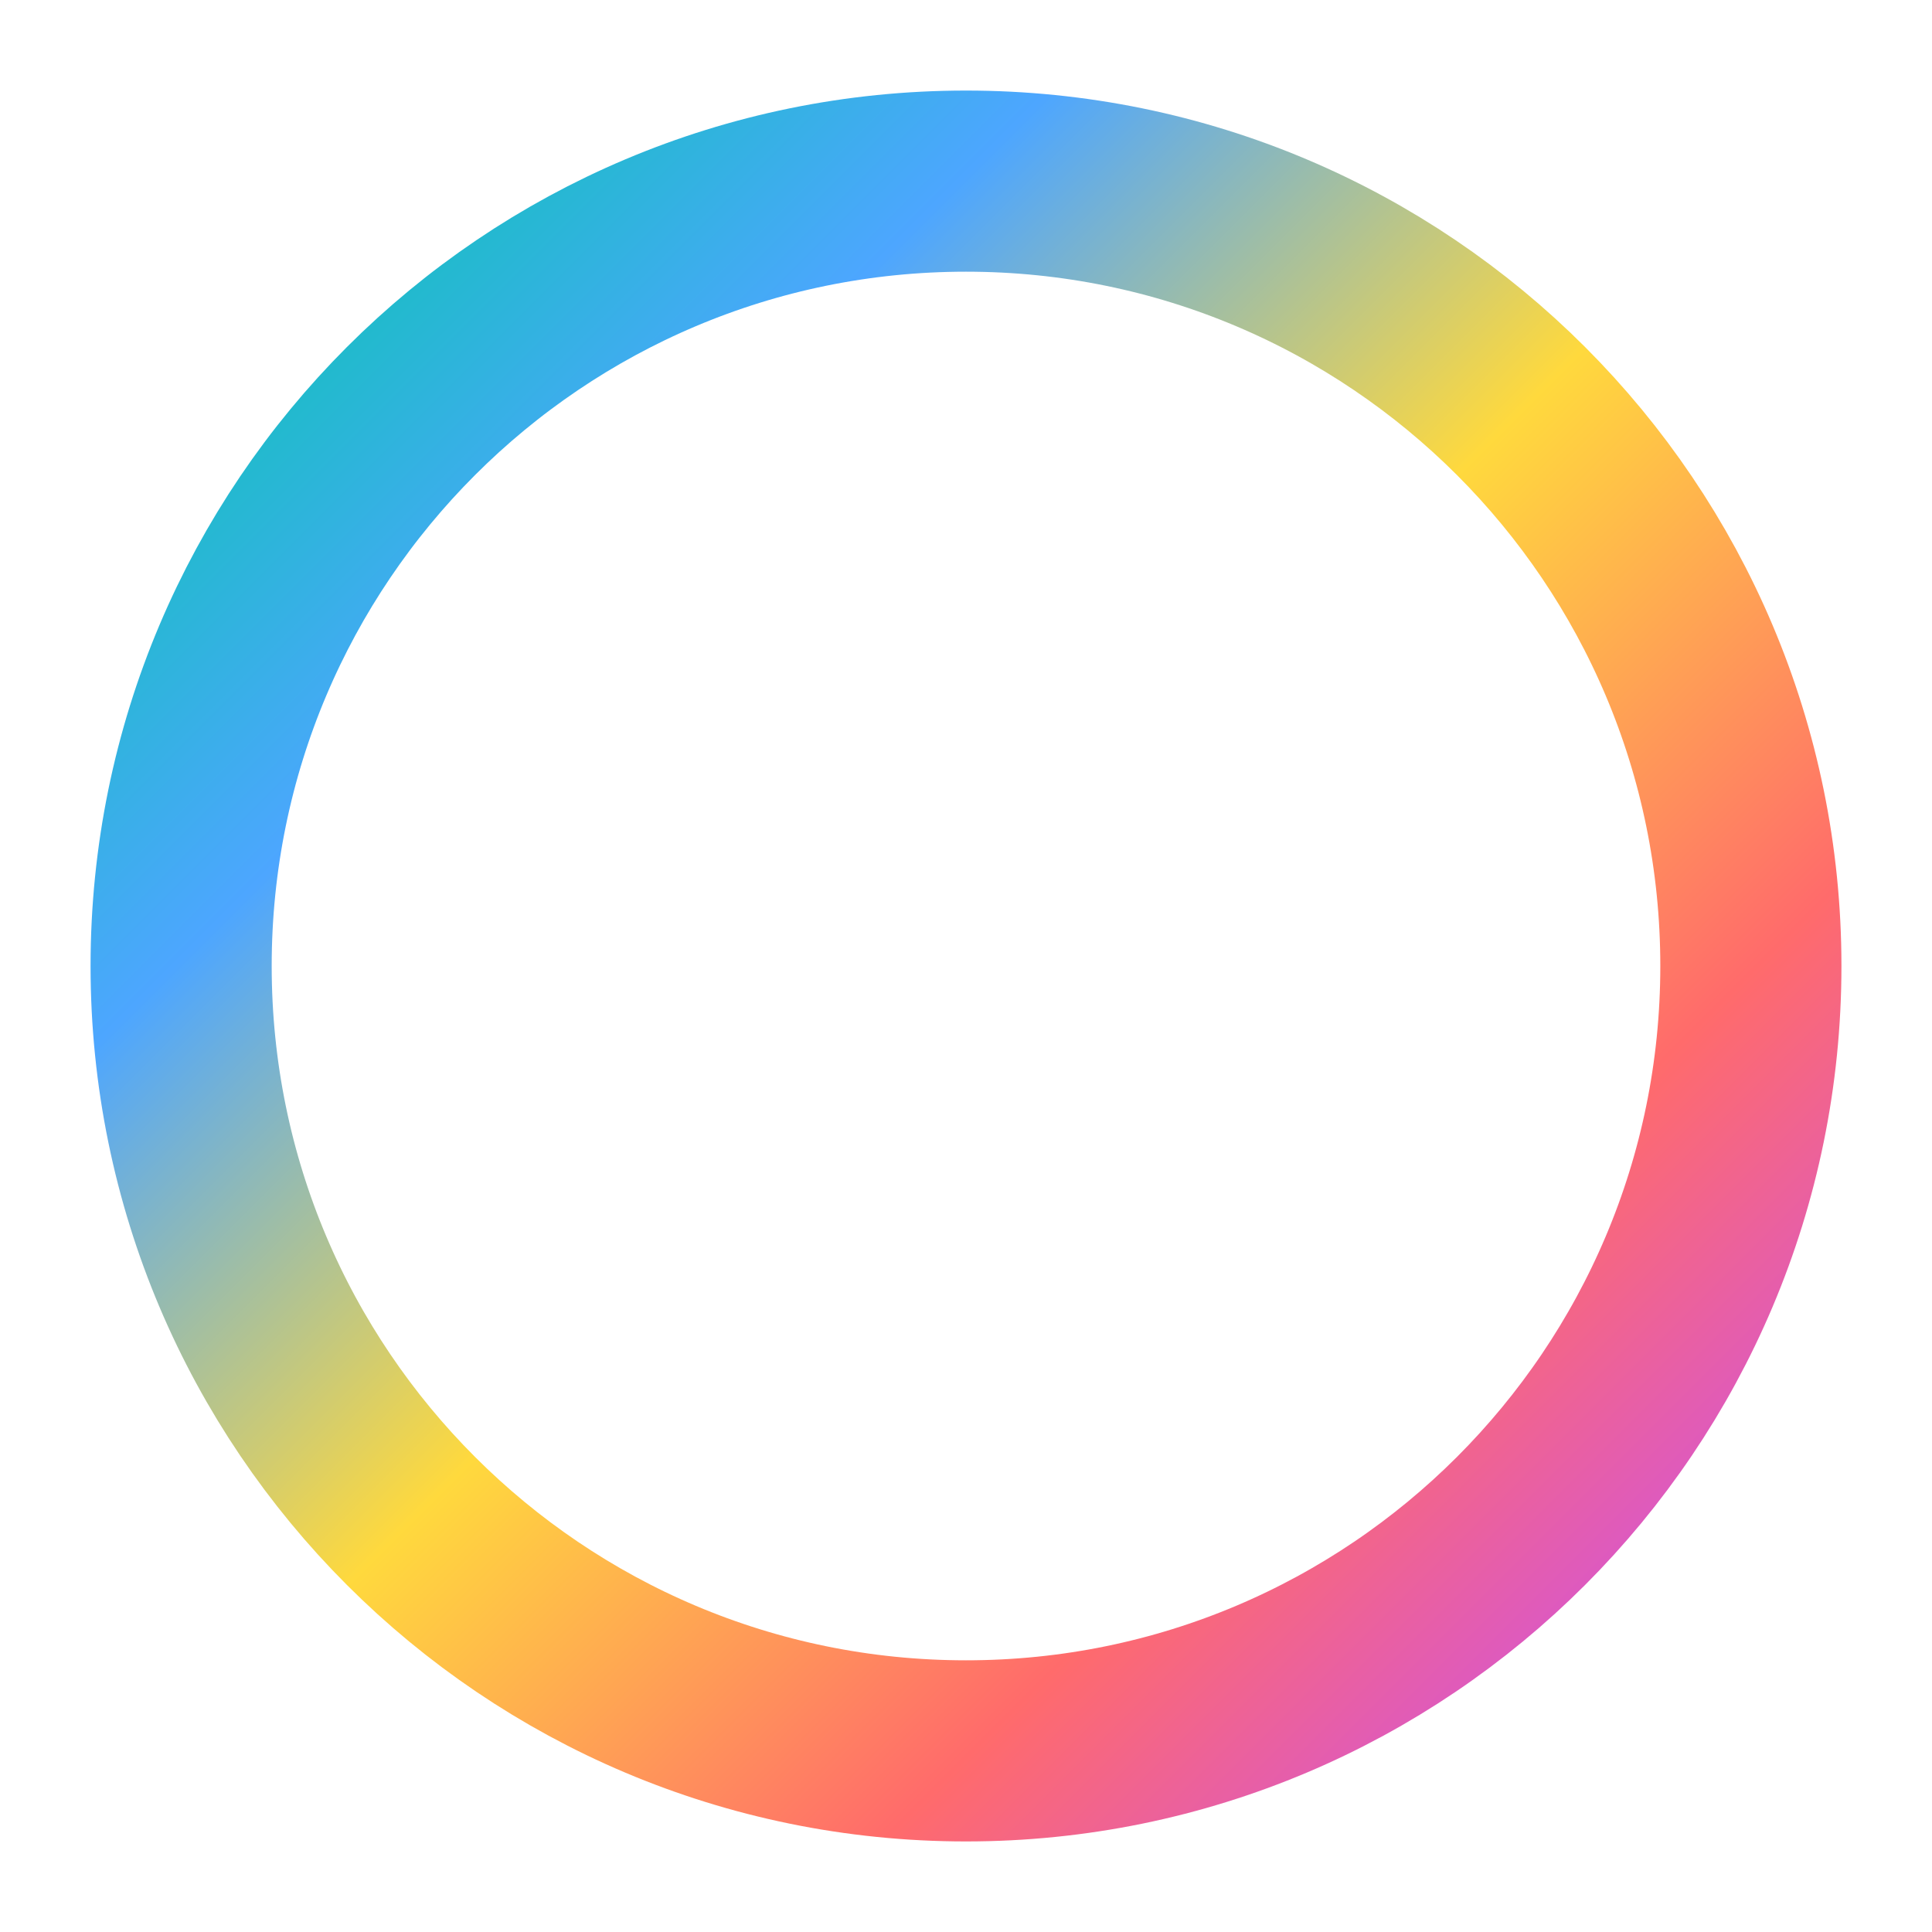
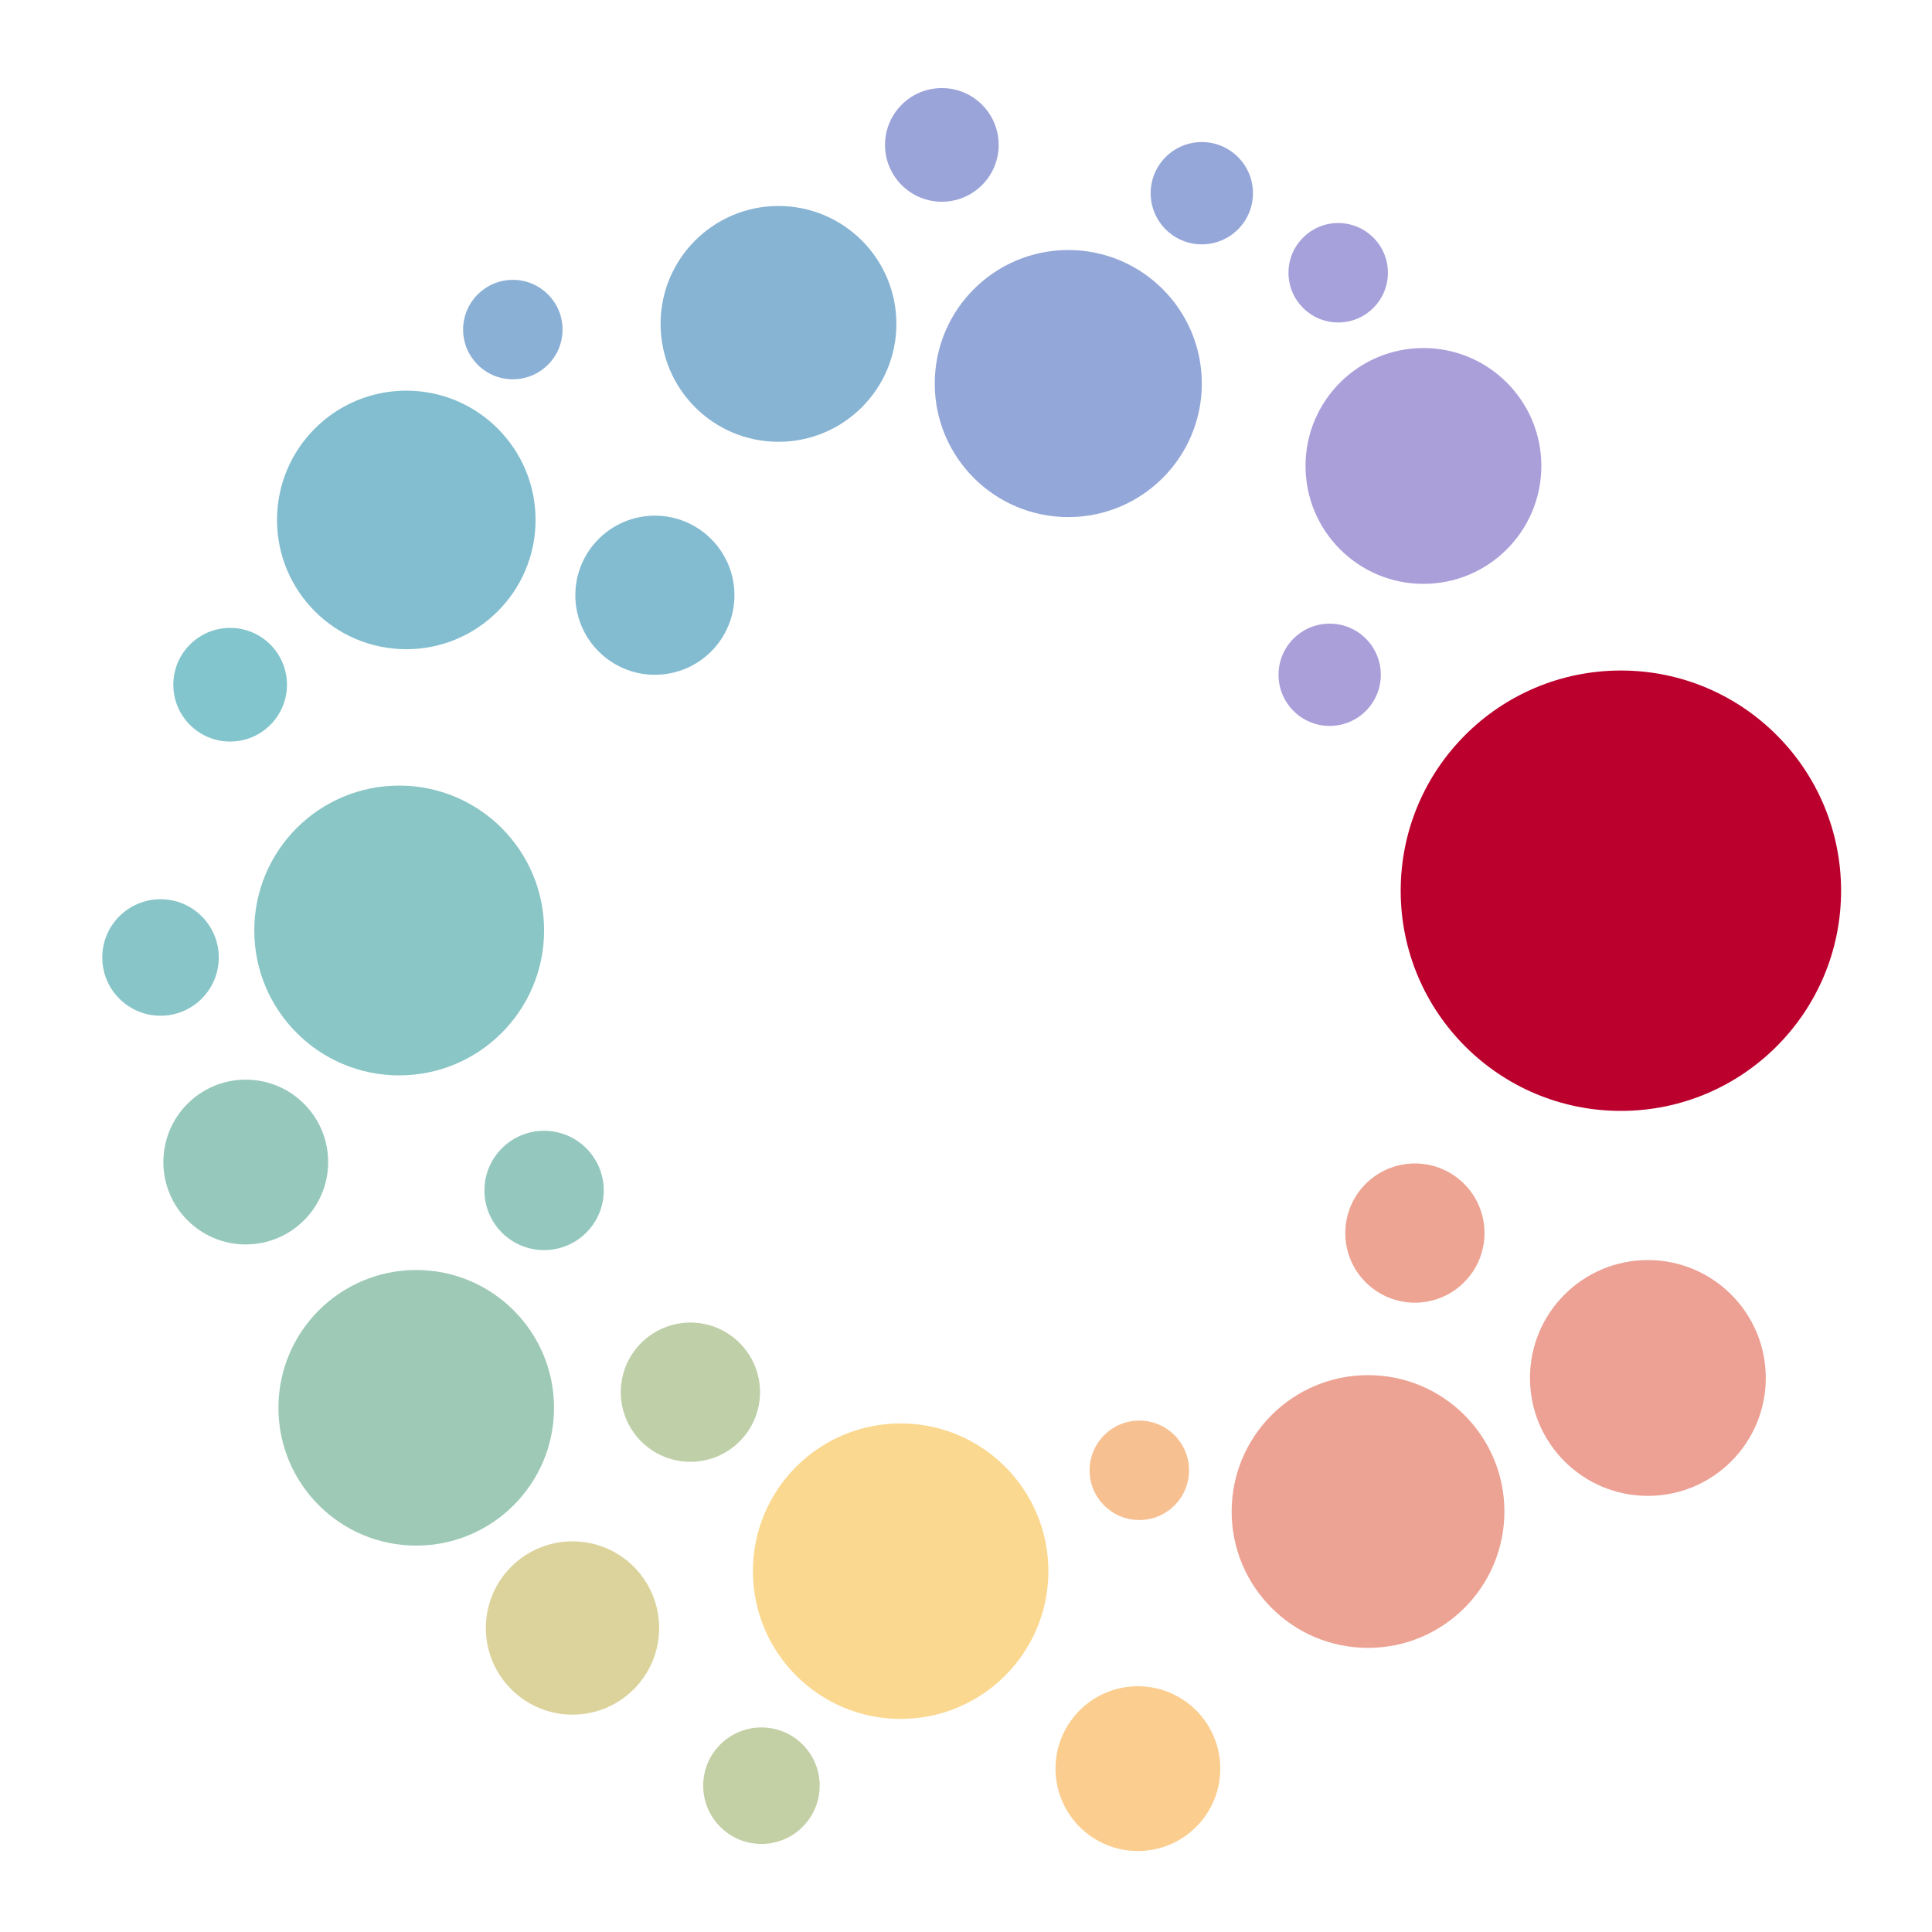
- <svg xmlns="http://www.w3.org/2000/svg" viewBox="0 0 32 32">
-   <defs>
-     <linearGradient id="fg" x1="0%" y1="0%" x2="100%" y2="100%">
-       <stop offset="0%" style="stop-color:#00c9a7" />
-       <stop offset="25%" style="stop-color:#4da6ff" />
-       <stop offset="50%" style="stop-color:#ffd93d" />
-       <stop offset="75%" style="stop-color:#ff6b6b" />
-       <stop offset="100%" style="stop-color:#c44dff" />
-     </linearGradient>
-   </defs>
-   <circle cx="16" cy="16" r="13" fill="none" stroke="url(#fg)" stroke-width="3" />
+ <svg xmlns="http://www.w3.org/2000/svg" viewBox="55 55 136 136">
+   <circle cx="109.8" cy="77.8" r="8.3" fill="#88b4d4" />
+   <circle cx="118.4" cy="165.6" r="10.4" fill="#fbd88f" />
+   <circle cx="84.3" cy="154.1" r="9.7" fill="#9ec9b7" />
+   <circle cx="151.3" cy="161.4" r="9.6" fill="#eda394" />
+   <circle cx="83.6" cy="91.6" r="9.1" fill="#83bed0" />
+   <circle cx="83.1" cy="120.5" r="10.2" fill="#8ac6c6" />
+   <circle cx="130.2" cy="82.0" r="9.4" fill="#93a7d8" />
+   <circle cx="155.2" cy="87.8" r="8.3" fill="#ab9fda" />
+   <circle cx="171.0" cy="152.0" r="8.3" fill="#eca194" />
+   <circle cx="72.3" cy="136.8" r="5.8" fill="#97c8bc" />
+   <circle cx="95.3" cy="169.6" r="6.1" fill="#dcd39c" />
+   <circle cx="101.1" cy="96.9" r="5.6" fill="#83bcd1" />
+   <circle cx="135.1" cy="179.5" r="5.8" fill="#fbce8f" />
+   <circle cx="103.6" cy="153.0" r="4.9" fill="#bfcfa7" />
+   <circle cx="108.6" cy="180.7" r="4.1" fill="#c3cfa5" />
+   <circle cx="121.3" cy="65.2" r="4.0" fill="#9ba4d9" />
+   <circle cx="148.6" cy="102.5" r="3.6" fill="#ab9fda" />
+   <circle cx="149.2" cy="74.2" r="3.5" fill="#a6a1da" />
+   <circle cx="154.6" cy="141.8" r="4.9" fill="#eda493" />
+   <circle cx="66.3" cy="122.4" r="4.1" fill="#87c5c8" />
+   <circle cx="93.3" cy="138.8" r="4.2" fill="#94c8be" />
+   <circle cx="71.2" cy="103.2" r="4.0" fill="#82c5cc" />
+   <circle cx="91.1" cy="78.2" r="3.5" fill="#8bb0d5" />
+   <circle cx="135.2" cy="158.5" r="3.5" fill="#f7c091" />
+   <circle cx="139.6" cy="68.6" r="3.6" fill="#95a6d8" />
+   <circle cx="169.1" cy="117.7" r="15.5" fill="#BC002D" />
</svg>
